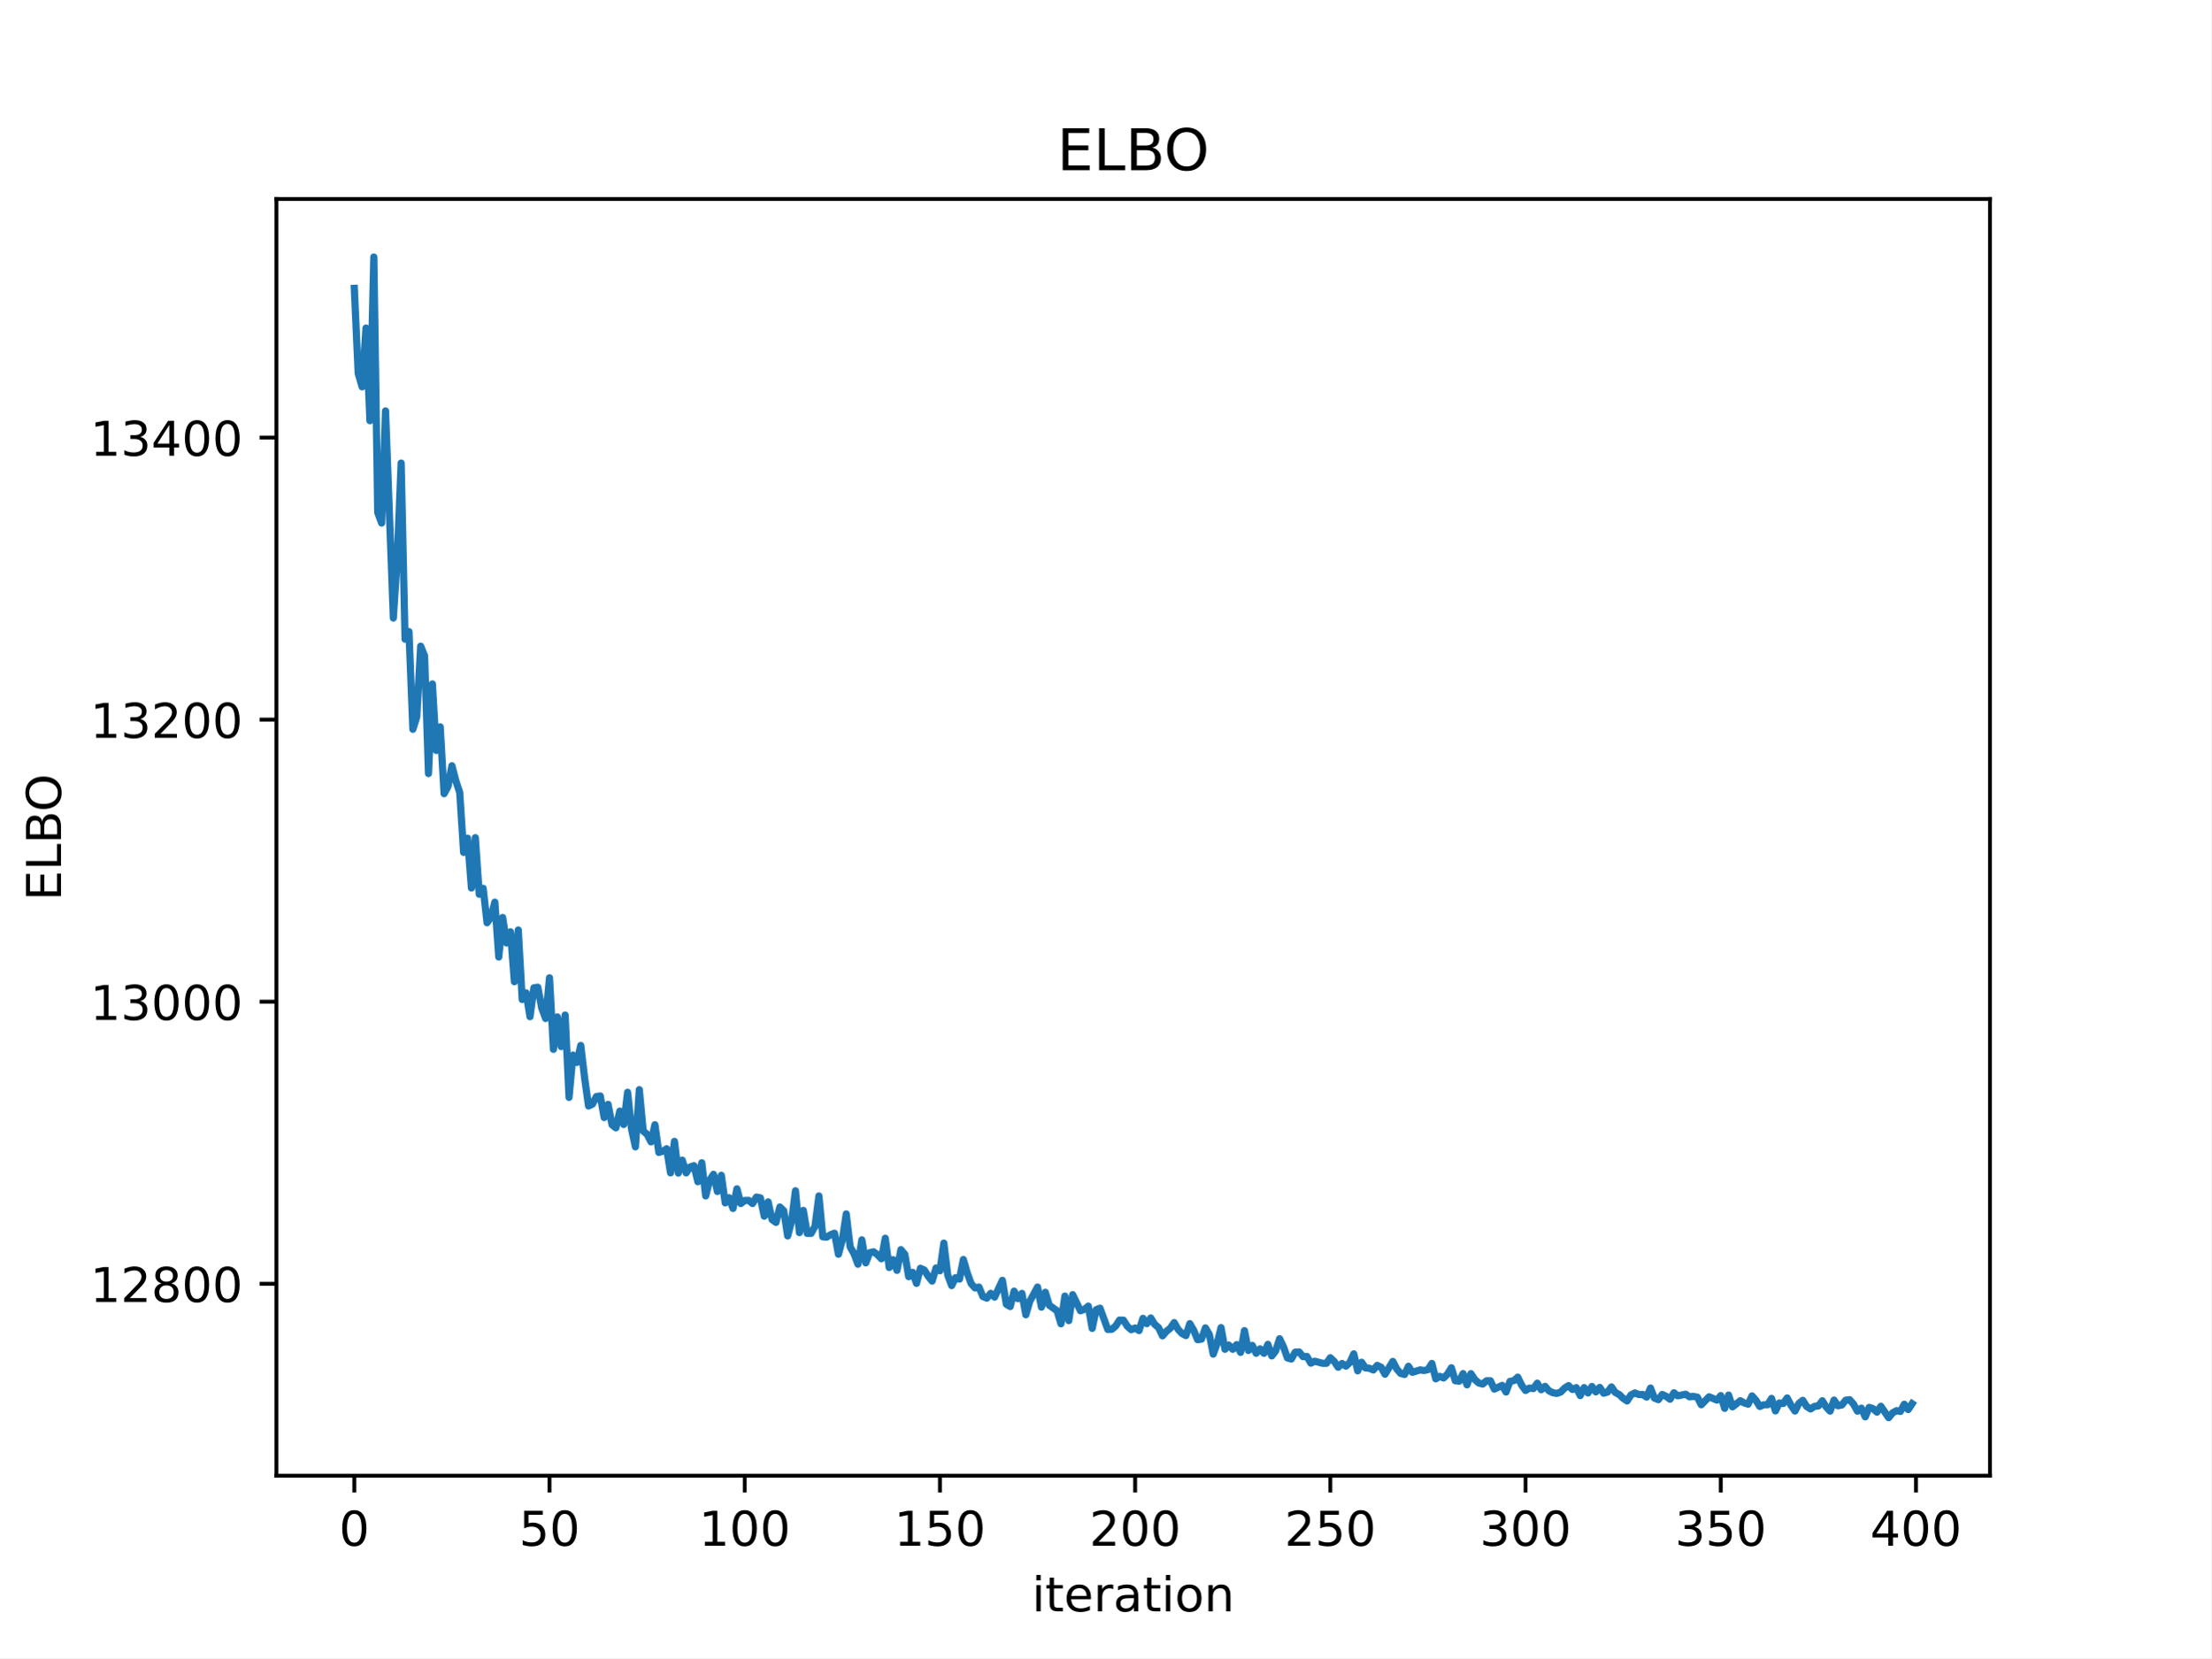
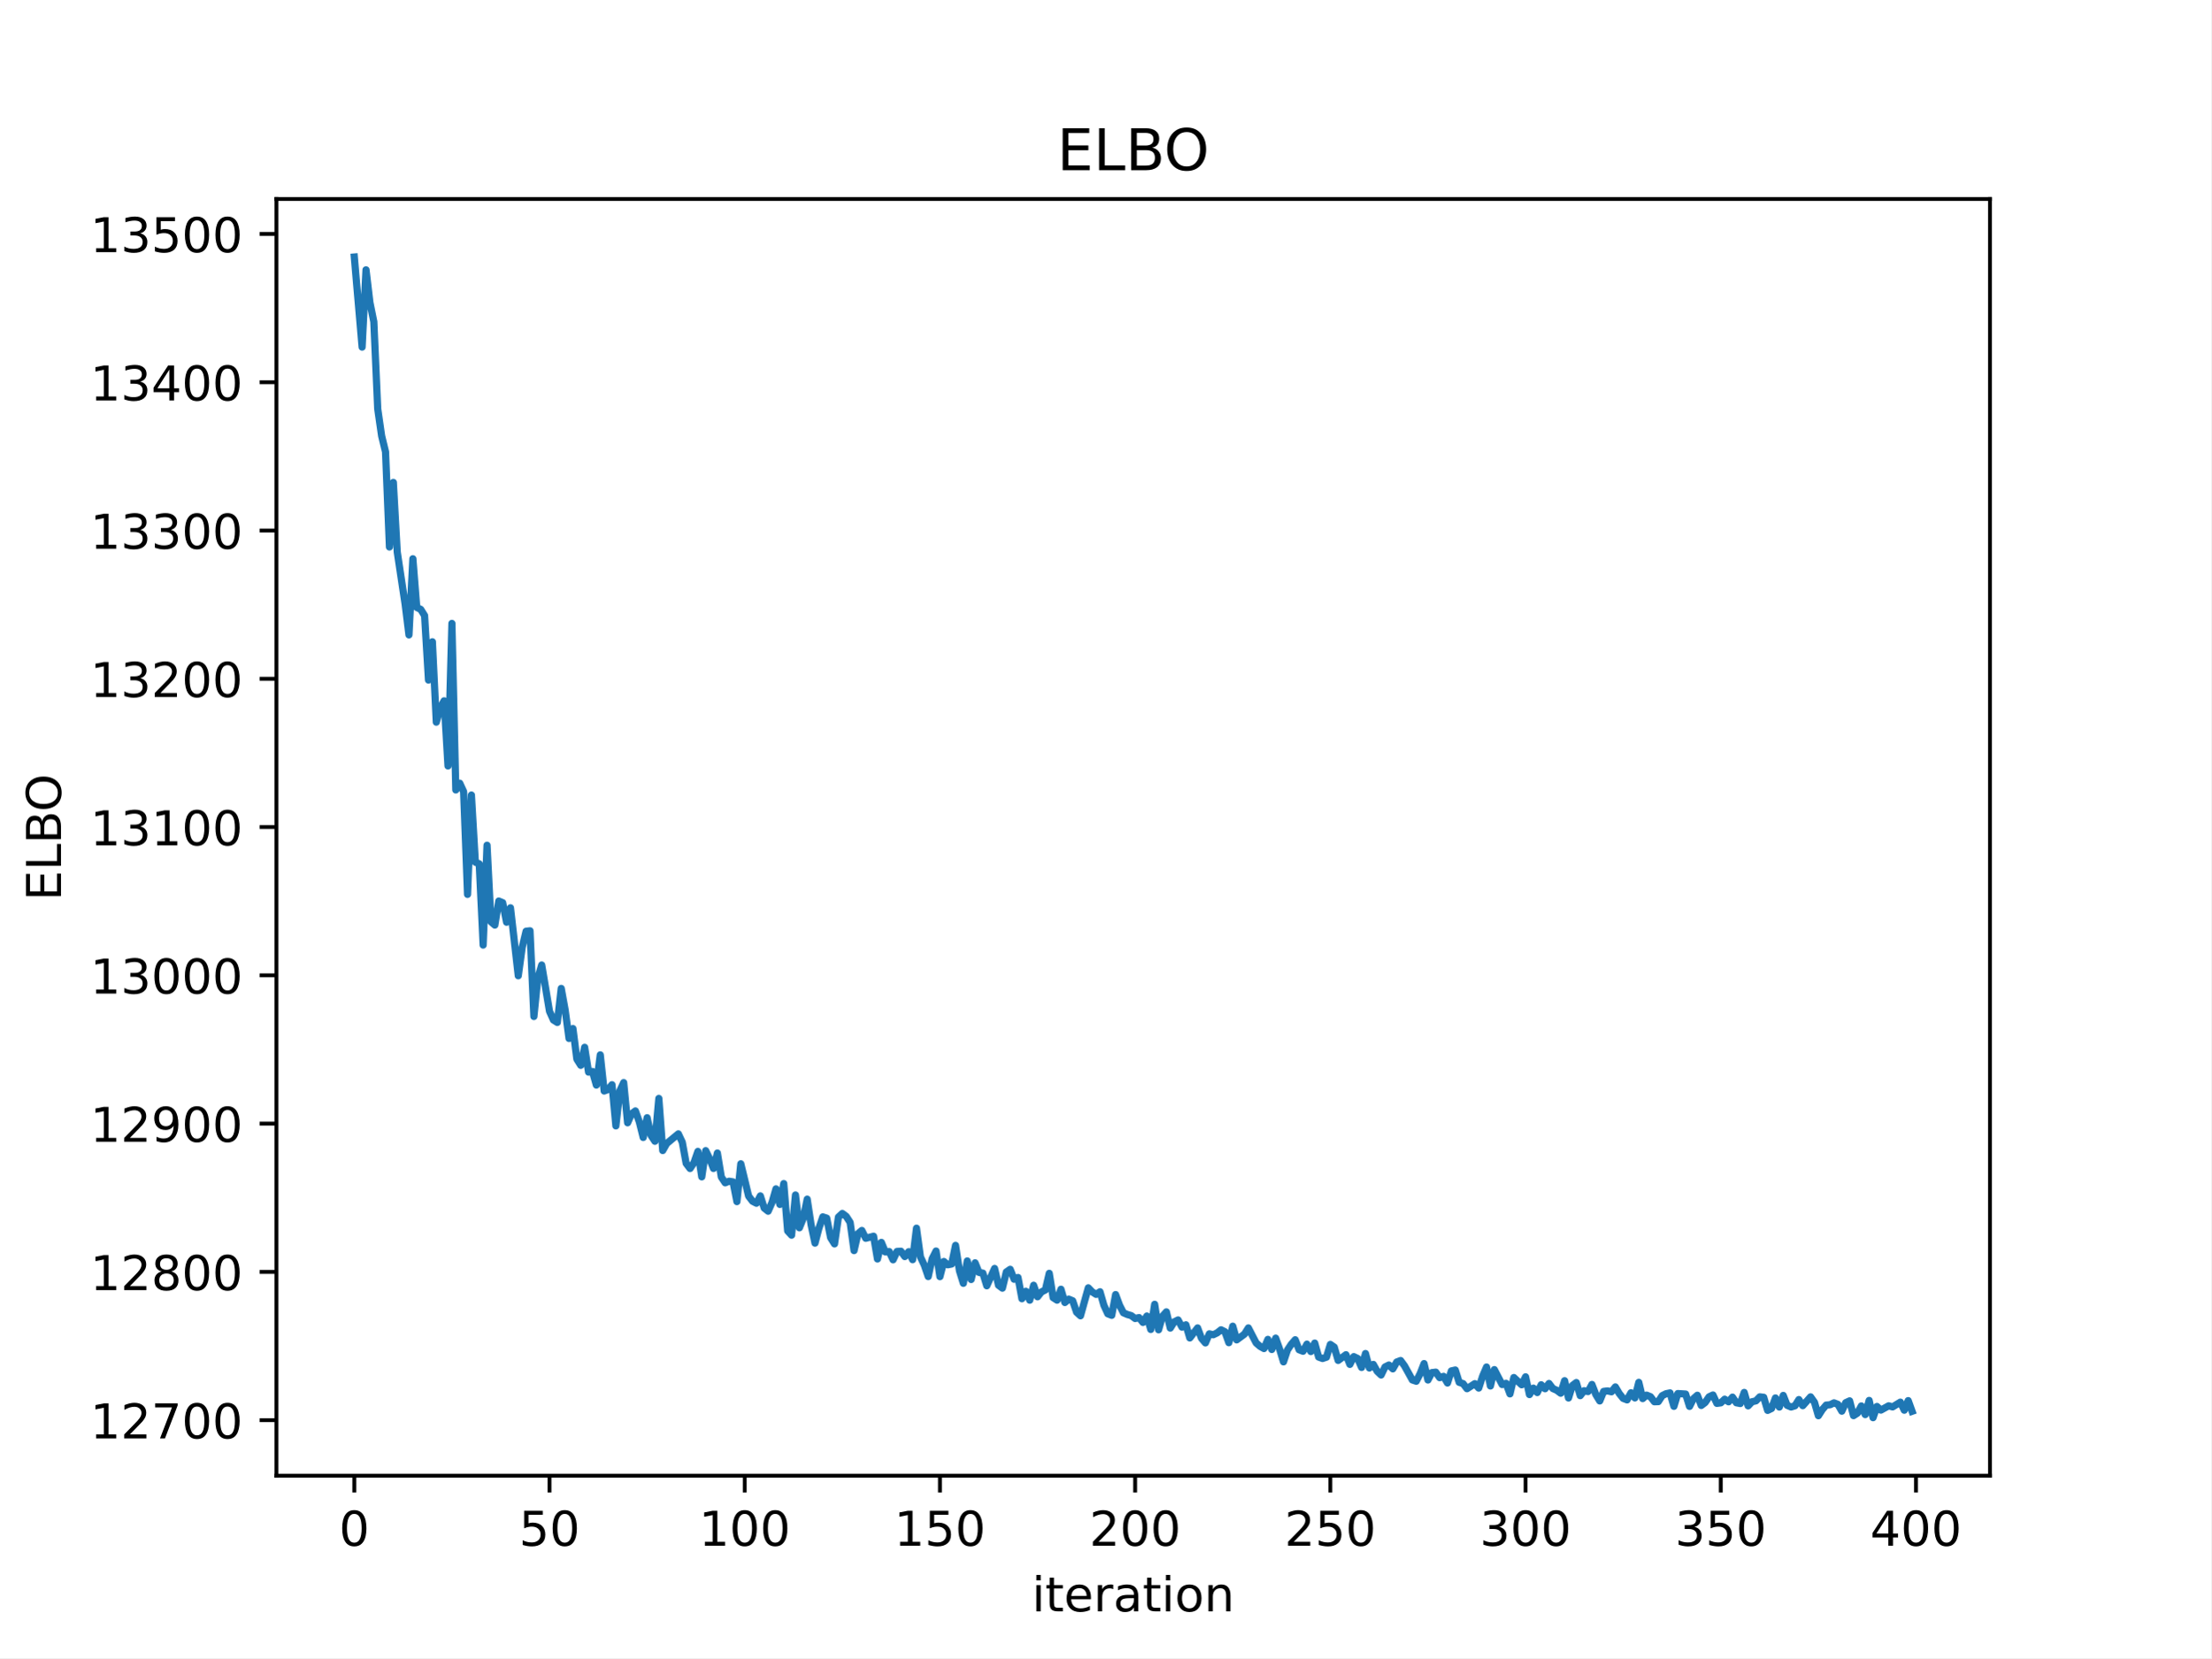
<svg xmlns="http://www.w3.org/2000/svg" xmlns:xlink="http://www.w3.org/1999/xlink" width="460.8pt" height="345.6pt" viewBox="0 0 460.8 345.6" version="1.1">
  <defs>
    <style type="text/css">*{stroke-linejoin: round; stroke-linecap: butt}</style>
  </defs>
  <g id="figure_1">
    <g id="patch_1">
      <path d="M 0 345.6  L 460.8 345.6  L 460.8 0  L 0 0  z " style="fill: #ffffff" />
    </g>
    <g id="axes_1">
      <g id="patch_2">
        <path d="M 57.6 307.584  L 414.72 307.584  L 414.72 41.472  L 57.6 41.472  z " style="fill: #ffffff" />
      </g>
      <g id="matplotlib.axis_1">
        <g id="xtick_1">
          <g id="line2d_1">
            <defs>
-               <path id="mba888d9c09" d="M 0 0  L 0 3.5  " style="stroke: #000000; stroke-width: 0.8" />
+               <path id="mbd589c215e" d="M 0 0  L 0 3.5  " style="stroke: #000000; stroke-width: 0.8" />
            </defs>
            <g>
-               <use xlink:href="#mba888d9c09" x="73.833" y="307.584" style="stroke: #000000; stroke-width: 0.8" />
+               <use xlink:href="#mbd589c215e" x="73.833" y="307.584" style="stroke: #000000; stroke-width: 0.8" />
            </g>
          </g>
          <g id="text_1">
            <g transform="translate(70.65148 322.1824) scale(0.1 -0.1)">
              <defs>
                <path id="DejaVuSans-30" d="M 2034 4250  Q 1547 4250 1301 3770  Q 1056 3291 1056 2328  Q 1056 1369 1301 889  Q 1547 409 2034 409  Q 2525 409 2770 889  Q 3016 1369 3016 2328  Q 3016 3291 2770 3770  Q 2525 4250 2034 4250  z M 2034 4750  Q 2819 4750 3233 4129  Q 3647 3509 3647 2328  Q 3647 1150 3233 529  Q 2819 -91 2034 -91  Q 1250 -91 836 529  Q 422 1150 422 2328  Q 422 3509 836 4129  Q 1250 4750 2034 4750  z " transform="scale(0.015625)" />
              </defs>
              <use xlink:href="#DejaVuSans-30" />
            </g>
          </g>
        </g>
        <g id="xtick_2">
          <g id="line2d_2">
            <g>
-               <use xlink:href="#mba888d9c09" x="114.516" y="307.584" style="stroke: #000000; stroke-width: 0.8" />
+               <use xlink:href="#mbd589c215e" x="114.516" y="307.584" style="stroke: #000000; stroke-width: 0.8" />
            </g>
          </g>
          <g id="text_2">
            <g transform="translate(108.1538 322.1824) scale(0.1 -0.1)">
              <defs>
                <path id="DejaVuSans-35" d="M 691 4666  L 3169 4666  L 3169 4134  L 1269 4134  L 1269 2991  Q 1406 3038 1543 3061  Q 1681 3084 1819 3084  Q 2600 3084 3056 2656  Q 3513 2228 3513 1497  Q 3513 744 3044 326  Q 2575 -91 1722 -91  Q 1428 -91 1123 -41  Q 819 9 494 109  L 494 744  Q 775 591 1075 516  Q 1375 441 1709 441  Q 2250 441 2565 725  Q 2881 1009 2881 1497  Q 2881 1984 2565 2268  Q 2250 2553 1709 2553  Q 1456 2553 1204 2497  Q 953 2441 691 2322  L 691 4666  z " transform="scale(0.015625)" />
              </defs>
              <use xlink:href="#DejaVuSans-35" />
              <use xlink:href="#DejaVuSans-30" x="63.623" />
            </g>
          </g>
        </g>
        <g id="xtick_3">
          <g id="line2d_3">
            <g>
-               <use xlink:href="#mba888d9c09" x="155.2" y="307.584" style="stroke: #000000; stroke-width: 0.8" />
+               <use xlink:href="#mbd589c215e" x="155.2" y="307.584" style="stroke: #000000; stroke-width: 0.8" />
            </g>
          </g>
          <g id="text_3">
            <g transform="translate(145.656 322.1824) scale(0.1 -0.1)">
              <defs>
                <path id="DejaVuSans-31" d="M 794 531  L 1825 531  L 1825 4091  L 703 3866  L 703 4441  L 1819 4666  L 2450 4666  L 2450 531  L 3481 531  L 3481 0  L 794 0  L 794 531  z " transform="scale(0.015625)" />
              </defs>
              <use xlink:href="#DejaVuSans-31" />
              <use xlink:href="#DejaVuSans-30" x="63.623" />
              <use xlink:href="#DejaVuSans-30" x="127.246" />
            </g>
          </g>
        </g>
        <g id="xtick_4">
          <g id="line2d_4">
            <g>
-               <use xlink:href="#mba888d9c09" x="195.883" y="307.584" style="stroke: #000000; stroke-width: 0.8" />
+               <use xlink:href="#mbd589c215e" x="195.883" y="307.584" style="stroke: #000000; stroke-width: 0.8" />
            </g>
          </g>
          <g id="text_4">
            <g transform="translate(186.3396 322.1824) scale(0.1 -0.1)">
              <use xlink:href="#DejaVuSans-31" />
              <use xlink:href="#DejaVuSans-35" x="63.623" />
              <use xlink:href="#DejaVuSans-30" x="127.246" />
            </g>
          </g>
        </g>
        <g id="xtick_5">
          <g id="line2d_5">
            <g>
-               <use xlink:href="#mba888d9c09" x="236.567" y="307.584" style="stroke: #000000; stroke-width: 0.8" />
+               <use xlink:href="#mbd589c215e" x="236.567" y="307.584" style="stroke: #000000; stroke-width: 0.8" />
            </g>
          </g>
          <g id="text_5">
            <g transform="translate(227.0231 322.1824) scale(0.1 -0.1)">
              <defs>
                <path id="DejaVuSans-32" d="M 1228 531  L 3431 531  L 3431 0  L 469 0  L 469 531  Q 828 903 1448 1529  Q 2069 2156 2228 2338  Q 2531 2678 2651 2914  Q 2772 3150 2772 3378  Q 2772 3750 2511 3984  Q 2250 4219 1831 4219  Q 1534 4219 1204 4116  Q 875 4013 500 3803  L 500 4441  Q 881 4594 1212 4672  Q 1544 4750 1819 4750  Q 2544 4750 2975 4387  Q 3406 4025 3406 3419  Q 3406 3131 3298 2873  Q 3191 2616 2906 2266  Q 2828 2175 2409 1742  Q 1991 1309 1228 531  z " transform="scale(0.015625)" />
              </defs>
              <use xlink:href="#DejaVuSans-32" />
              <use xlink:href="#DejaVuSans-30" x="63.623" />
              <use xlink:href="#DejaVuSans-30" x="127.246" />
            </g>
          </g>
        </g>
        <g id="xtick_6">
          <g id="line2d_6">
            <g>
-               <use xlink:href="#mba888d9c09" x="277.25" y="307.584" style="stroke: #000000; stroke-width: 0.8" />
+               <use xlink:href="#mbd589c215e" x="277.25" y="307.584" style="stroke: #000000; stroke-width: 0.8" />
            </g>
          </g>
          <g id="text_6">
            <g transform="translate(267.7066 322.1824) scale(0.1 -0.1)">
              <use xlink:href="#DejaVuSans-32" />
              <use xlink:href="#DejaVuSans-35" x="63.623" />
              <use xlink:href="#DejaVuSans-30" x="127.246" />
            </g>
          </g>
        </g>
        <g id="xtick_7">
          <g id="line2d_7">
            <g>
-               <use xlink:href="#mba888d9c09" x="317.934" y="307.584" style="stroke: #000000; stroke-width: 0.8" />
+               <use xlink:href="#mbd589c215e" x="317.934" y="307.584" style="stroke: #000000; stroke-width: 0.8" />
            </g>
          </g>
          <g id="text_7">
            <g transform="translate(308.3901 322.1824) scale(0.1 -0.1)">
              <defs>
                <path id="DejaVuSans-33" d="M 2597 2516  Q 3050 2419 3304 2112  Q 3559 1806 3559 1356  Q 3559 666 3084 287  Q 2609 -91 1734 -91  Q 1441 -91 1130 -33  Q 819 25 488 141  L 488 750  Q 750 597 1062 519  Q 1375 441 1716 441  Q 2309 441 2620 675  Q 2931 909 2931 1356  Q 2931 1769 2642 2001  Q 2353 2234 1838 2234  L 1294 2234  L 1294 2753  L 1863 2753  Q 2328 2753 2575 2939  Q 2822 3125 2822 3475  Q 2822 3834 2567 4026  Q 2313 4219 1838 4219  Q 1578 4219 1281 4162  Q 984 4106 628 3988  L 628 4550  Q 988 4650 1302 4700  Q 1616 4750 1894 4750  Q 2613 4750 3031 4423  Q 3450 4097 3450 3541  Q 3450 3153 3228 2886  Q 3006 2619 2597 2516  z " transform="scale(0.015625)" />
              </defs>
              <use xlink:href="#DejaVuSans-33" />
              <use xlink:href="#DejaVuSans-30" x="63.623" />
              <use xlink:href="#DejaVuSans-30" x="127.246" />
            </g>
          </g>
        </g>
        <g id="xtick_8">
          <g id="line2d_8">
            <g>
-               <use xlink:href="#mba888d9c09" x="358.617" y="307.584" style="stroke: #000000; stroke-width: 0.8" />
+               <use xlink:href="#mbd589c215e" x="358.617" y="307.584" style="stroke: #000000; stroke-width: 0.8" />
            </g>
          </g>
          <g id="text_8">
            <g transform="translate(349.0737 322.1824) scale(0.1 -0.1)">
              <use xlink:href="#DejaVuSans-33" />
              <use xlink:href="#DejaVuSans-35" x="63.623" />
              <use xlink:href="#DejaVuSans-30" x="127.246" />
            </g>
          </g>
        </g>
        <g id="xtick_9">
          <g id="line2d_9">
            <g>
-               <use xlink:href="#mba888d9c09" x="399.301" y="307.584" style="stroke: #000000; stroke-width: 0.8" />
+               <use xlink:href="#mbd589c215e" x="399.301" y="307.584" style="stroke: #000000; stroke-width: 0.8" />
            </g>
          </g>
          <g id="text_9">
            <g transform="translate(389.7572 322.1824) scale(0.1 -0.1)">
              <defs>
                <path id="DejaVuSans-34" d="M 2419 4116  L 825 1625  L 2419 1625  L 2419 4116  z M 2253 4666  L 3047 4666  L 3047 1625  L 3713 1625  L 3713 1100  L 3047 1100  L 3047 0  L 2419 0  L 2419 1100  L 313 1100  L 313 1709  L 2253 4666  z " transform="scale(0.015625)" />
              </defs>
              <use xlink:href="#DejaVuSans-34" />
              <use xlink:href="#DejaVuSans-30" x="63.623" />
              <use xlink:href="#DejaVuSans-30" x="127.246" />
            </g>
          </g>
        </g>
        <g id="text_10">
          <g transform="translate(215.0373 335.8606) scale(0.1 -0.1)">
            <defs>
              <path id="DejaVuSans-69" d="M 603 3500  L 1178 3500  L 1178 0  L 603 0  L 603 3500  z M 603 4863  L 1178 4863  L 1178 4134  L 603 4134  L 603 4863  z " transform="scale(0.015625)" />
              <path id="DejaVuSans-74" d="M 1172 4494  L 1172 3500  L 2356 3500  L 2356 3053  L 1172 3053  L 1172 1153  Q 1172 725 1289 603  Q 1406 481 1766 481  L 2356 481  L 2356 0  L 1766 0  Q 1100 0 847 248  Q 594 497 594 1153  L 594 3053  L 172 3053  L 172 3500  L 594 3500  L 594 4494  L 1172 4494  z " transform="scale(0.015625)" />
              <path id="DejaVuSans-65" d="M 3597 1894  L 3597 1613  L 953 1613  Q 991 1019 1311 708  Q 1631 397 2203 397  Q 2534 397 2845 478  Q 3156 559 3463 722  L 3463 178  Q 3153 47 2828 -22  Q 2503 -91 2169 -91  Q 1331 -91 842 396  Q 353 884 353 1716  Q 353 2575 817 3079  Q 1281 3584 2069 3584  Q 2775 3584 3186 3129  Q 3597 2675 3597 1894  z M 3022 2063  Q 3016 2534 2758 2815  Q 2500 3097 2075 3097  Q 1594 3097 1305 2825  Q 1016 2553 972 2059  L 3022 2063  z " transform="scale(0.015625)" />
              <path id="DejaVuSans-72" d="M 2631 2963  Q 2534 3019 2420 3045  Q 2306 3072 2169 3072  Q 1681 3072 1420 2755  Q 1159 2438 1159 1844  L 1159 0  L 581 0  L 581 3500  L 1159 3500  L 1159 2956  Q 1341 3275 1631 3429  Q 1922 3584 2338 3584  Q 2397 3584 2469 3576  Q 2541 3569 2628 3553  L 2631 2963  z " transform="scale(0.015625)" />
              <path id="DejaVuSans-61" d="M 2194 1759  Q 1497 1759 1228 1600  Q 959 1441 959 1056  Q 959 750 1161 570  Q 1363 391 1709 391  Q 2188 391 2477 730  Q 2766 1069 2766 1631  L 2766 1759  L 2194 1759  z M 3341 1997  L 3341 0  L 2766 0  L 2766 531  Q 2569 213 2275 61  Q 1981 -91 1556 -91  Q 1019 -91 701 211  Q 384 513 384 1019  Q 384 1609 779 1909  Q 1175 2209 1959 2209  L 2766 2209  L 2766 2266  Q 2766 2663 2505 2880  Q 2244 3097 1772 3097  Q 1472 3097 1187 3025  Q 903 2953 641 2809  L 641 3341  Q 956 3463 1253 3523  Q 1550 3584 1831 3584  Q 2591 3584 2966 3190  Q 3341 2797 3341 1997  z " transform="scale(0.015625)" />
              <path id="DejaVuSans-6f" d="M 1959 3097  Q 1497 3097 1228 2736  Q 959 2375 959 1747  Q 959 1119 1226 758  Q 1494 397 1959 397  Q 2419 397 2687 759  Q 2956 1122 2956 1747  Q 2956 2369 2687 2733  Q 2419 3097 1959 3097  z M 1959 3584  Q 2709 3584 3137 3096  Q 3566 2609 3566 1747  Q 3566 888 3137 398  Q 2709 -91 1959 -91  Q 1206 -91 779 398  Q 353 888 353 1747  Q 353 2609 779 3096  Q 1206 3584 1959 3584  z " transform="scale(0.015625)" />
              <path id="DejaVuSans-6e" d="M 3513 2113  L 3513 0  L 2938 0  L 2938 2094  Q 2938 2591 2744 2837  Q 2550 3084 2163 3084  Q 1697 3084 1428 2787  Q 1159 2491 1159 1978  L 1159 0  L 581 0  L 581 3500  L 1159 3500  L 1159 2956  Q 1366 3272 1645 3428  Q 1925 3584 2291 3584  Q 2894 3584 3203 3211  Q 3513 2838 3513 2113  z " transform="scale(0.015625)" />
            </defs>
            <use xlink:href="#DejaVuSans-69" />
            <use xlink:href="#DejaVuSans-74" x="27.783" />
            <use xlink:href="#DejaVuSans-65" x="66.992" />
            <use xlink:href="#DejaVuSans-72" x="128.516" />
            <use xlink:href="#DejaVuSans-61" x="169.629" />
            <use xlink:href="#DejaVuSans-74" x="230.908" />
            <use xlink:href="#DejaVuSans-69" x="270.117" />
            <use xlink:href="#DejaVuSans-6f" x="297.9" />
            <use xlink:href="#DejaVuSans-6e" x="359.082" />
          </g>
        </g>
      </g>
      <g id="matplotlib.axis_2">
        <g id="ytick_1">
          <g id="line2d_10">
            <defs>
-               <path id="mf0947e41fb" d="M 0 0  L -3.5 0  " style="stroke: #000000; stroke-width: 0.8" />
+               <path id="mc61a6bd12e" d="M 0 0  L -3.5 0  " style="stroke: #000000; stroke-width: 0.8" />
            </defs>
            <g>
-               <use xlink:href="#mf0947e41fb" x="57.6" y="267.583" style="stroke: #000000; stroke-width: 0.8" />
+               <use xlink:href="#mc61a6bd12e" x="57.6" y="296.01" style="stroke: #000000; stroke-width: 0.8" />
            </g>
          </g>
          <g id="text_11">
-             <g transform="translate(18.7875 271.382) scale(0.1 -0.1)">
+             <g transform="translate(18.7875 299.8091) scale(0.1 -0.1)">
+               <defs>
+                 <path id="DejaVuSans-37" d="M 525 4666  L 3525 4666  L 3525 4397  L 1831 0  L 1172 0  L 2766 4134  L 525 4134  L 525 4666  z " transform="scale(0.015625)" />
+               </defs>
+               <use xlink:href="#DejaVuSans-31" />
+               <use xlink:href="#DejaVuSans-32" x="63.623" />
+               <use xlink:href="#DejaVuSans-37" x="127.246" />
+               <use xlink:href="#DejaVuSans-30" x="190.869" />
+               <use xlink:href="#DejaVuSans-30" x="254.492" />
+             </g>
+           </g>
+         </g>
+         <g id="ytick_2">
+           <g id="line2d_11">
+             <g>
+               <use xlink:href="#mc61a6bd12e" x="57.6" y="265.103" style="stroke: #000000; stroke-width: 0.8" />
+             </g>
+           </g>
+           <g id="text_12">
+             <g transform="translate(18.7875 268.9026) scale(0.1 -0.1)">
              <defs>
                <path id="DejaVuSans-38" d="M 2034 2216  Q 1584 2216 1326 1975  Q 1069 1734 1069 1313  Q 1069 891 1326 650  Q 1584 409 2034 409  Q 2484 409 2743 651  Q 3003 894 3003 1313  Q 3003 1734 2745 1975  Q 2488 2216 2034 2216  z M 1403 2484  Q 997 2584 770 2862  Q 544 3141 544 3541  Q 544 4100 942 4425  Q 1341 4750 2034 4750  Q 2731 4750 3128 4425  Q 3525 4100 3525 3541  Q 3525 3141 3298 2862  Q 3072 2584 2669 2484  Q 3125 2378 3379 2068  Q 3634 1759 3634 1313  Q 3634 634 3220 271  Q 2806 -91 2034 -91  Q 1263 -91 848 271  Q 434 634 434 1313  Q 434 1759 690 2068  Q 947 2378 1403 2484  z M 1172 3481  Q 1172 3119 1398 2916  Q 1625 2713 2034 2713  Q 2441 2713 2670 2916  Q 2900 3119 2900 3481  Q 2900 3844 2670 4047  Q 2441 4250 2034 4250  Q 1625 4250 1398 4047  Q 1172 3844 1172 3481  z " transform="scale(0.015625)" />
              </defs>
              <use xlink:href="#DejaVuSans-31" />
              <use xlink:href="#DejaVuSans-32" x="63.623" />
              <use xlink:href="#DejaVuSans-38" x="127.246" />
              <use xlink:href="#DejaVuSans-30" x="190.869" />
              <use xlink:href="#DejaVuSans-30" x="254.492" />
            </g>
          </g>
        </g>
-         <g id="ytick_2">
-           <g id="line2d_11">
-             <g>
-               <use xlink:href="#mf0947e41fb" x="57.6" y="208.785" style="stroke: #000000; stroke-width: 0.8" />
-             </g>
-           </g>
-           <g id="text_12">
-             <g transform="translate(18.7875 212.5846) scale(0.1 -0.1)">
-               <use xlink:href="#DejaVuSans-31" />
-               <use xlink:href="#DejaVuSans-33" x="63.623" />
-               <use xlink:href="#DejaVuSans-30" x="127.246" />
-               <use xlink:href="#DejaVuSans-30" x="190.869" />
-               <use xlink:href="#DejaVuSans-30" x="254.492" />
-             </g>
-           </g>
-         </g>
        <g id="ytick_3">
          <g id="line2d_12">
            <g>
-               <use xlink:href="#mf0947e41fb" x="57.6" y="149.988" style="stroke: #000000; stroke-width: 0.8" />
+               <use xlink:href="#mc61a6bd12e" x="57.6" y="234.197" style="stroke: #000000; stroke-width: 0.8" />
            </g>
          </g>
          <g id="text_13">
-             <g transform="translate(18.7875 153.7872) scale(0.1 -0.1)">
-               <use xlink:href="#DejaVuSans-31" />
-               <use xlink:href="#DejaVuSans-33" x="63.623" />
-               <use xlink:href="#DejaVuSans-32" x="127.246" />
+             <g transform="translate(18.7875 237.9961) scale(0.1 -0.1)">
+               <defs>
+                 <path id="DejaVuSans-39" d="M 703 97  L 703 672  Q 941 559 1184 500  Q 1428 441 1663 441  Q 2288 441 2617 861  Q 2947 1281 2994 2138  Q 2813 1869 2534 1725  Q 2256 1581 1919 1581  Q 1219 1581 811 2004  Q 403 2428 403 3163  Q 403 3881 828 4315  Q 1253 4750 1959 4750  Q 2769 4750 3195 4129  Q 3622 3509 3622 2328  Q 3622 1225 3098 567  Q 2575 -91 1691 -91  Q 1453 -91 1209 -44  Q 966 3 703 97  z M 1959 2075  Q 2384 2075 2632 2365  Q 2881 2656 2881 3163  Q 2881 3666 2632 3958  Q 2384 4250 1959 4250  Q 1534 4250 1286 3958  Q 1038 3666 1038 3163  Q 1038 2656 1286 2365  Q 1534 2075 1959 2075  z " transform="scale(0.015625)" />
+               </defs>
+               <use xlink:href="#DejaVuSans-31" />
+               <use xlink:href="#DejaVuSans-32" x="63.623" />
+               <use xlink:href="#DejaVuSans-39" x="127.246" />
              <use xlink:href="#DejaVuSans-30" x="190.869" />
              <use xlink:href="#DejaVuSans-30" x="254.492" />
            </g>
          </g>
        </g>
        <g id="ytick_4">
          <g id="line2d_13">
            <g>
-               <use xlink:href="#mf0947e41fb" x="57.6" y="91.191" style="stroke: #000000; stroke-width: 0.8" />
+               <use xlink:href="#mc61a6bd12e" x="57.6" y="203.29" style="stroke: #000000; stroke-width: 0.8" />
            </g>
          </g>
          <g id="text_14">
-             <g transform="translate(18.7875 94.9898) scale(0.1 -0.1)">
+             <g transform="translate(18.7875 207.0896) scale(0.1 -0.1)">
+               <use xlink:href="#DejaVuSans-31" />
+               <use xlink:href="#DejaVuSans-33" x="63.623" />
+               <use xlink:href="#DejaVuSans-30" x="127.246" />
+               <use xlink:href="#DejaVuSans-30" x="190.869" />
+               <use xlink:href="#DejaVuSans-30" x="254.492" />
+             </g>
+           </g>
+         </g>
+         <g id="ytick_5">
+           <g id="line2d_14">
+             <g>
+               <use xlink:href="#mc61a6bd12e" x="57.6" y="172.384" style="stroke: #000000; stroke-width: 0.8" />
+             </g>
+           </g>
+           <g id="text_15">
+             <g transform="translate(18.7875 176.1831) scale(0.1 -0.1)">
+               <use xlink:href="#DejaVuSans-31" />
+               <use xlink:href="#DejaVuSans-33" x="63.623" />
+               <use xlink:href="#DejaVuSans-31" x="127.246" />
+               <use xlink:href="#DejaVuSans-30" x="190.869" />
+               <use xlink:href="#DejaVuSans-30" x="254.492" />
+             </g>
+           </g>
+         </g>
+         <g id="ytick_6">
+           <g id="line2d_15">
+             <g>
+               <use xlink:href="#mc61a6bd12e" x="57.6" y="141.477" style="stroke: #000000; stroke-width: 0.8" />
+             </g>
+           </g>
+           <g id="text_16">
+             <g transform="translate(18.7875 145.2766) scale(0.1 -0.1)">
+               <use xlink:href="#DejaVuSans-31" />
+               <use xlink:href="#DejaVuSans-33" x="63.623" />
+               <use xlink:href="#DejaVuSans-32" x="127.246" />
+               <use xlink:href="#DejaVuSans-30" x="190.869" />
+               <use xlink:href="#DejaVuSans-30" x="254.492" />
+             </g>
+           </g>
+         </g>
+         <g id="ytick_7">
+           <g id="line2d_16">
+             <g>
+               <use xlink:href="#mc61a6bd12e" x="57.6" y="110.571" style="stroke: #000000; stroke-width: 0.8" />
+             </g>
+           </g>
+           <g id="text_17">
+             <g transform="translate(18.7875 114.3701) scale(0.1 -0.1)">
+               <use xlink:href="#DejaVuSans-31" />
+               <use xlink:href="#DejaVuSans-33" x="63.623" />
+               <use xlink:href="#DejaVuSans-33" x="127.246" />
+               <use xlink:href="#DejaVuSans-30" x="190.869" />
+               <use xlink:href="#DejaVuSans-30" x="254.492" />
+             </g>
+           </g>
+         </g>
+         <g id="ytick_8">
+           <g id="line2d_17">
+             <g>
+               <use xlink:href="#mc61a6bd12e" x="57.6" y="79.664" style="stroke: #000000; stroke-width: 0.8" />
+             </g>
+           </g>
+           <g id="text_18">
+             <g transform="translate(18.7875 83.46359) scale(0.1 -0.1)">
              <use xlink:href="#DejaVuSans-31" />
              <use xlink:href="#DejaVuSans-33" x="63.623" />
              <use xlink:href="#DejaVuSans-34" x="127.246" />
              <use xlink:href="#DejaVuSans-30" x="190.869" />
              <use xlink:href="#DejaVuSans-30" x="254.492" />
            </g>
          </g>
        </g>
-         <g id="text_15">
+         <g id="ytick_9">
+           <g id="line2d_18">
+             <g>
+               <use xlink:href="#mc61a6bd12e" x="57.6" y="48.758" style="stroke: #000000; stroke-width: 0.8" />
+             </g>
+           </g>
+           <g id="text_19">
+             <g transform="translate(18.7875 52.55709) scale(0.1 -0.1)">
+               <use xlink:href="#DejaVuSans-31" />
+               <use xlink:href="#DejaVuSans-33" x="63.623" />
+               <use xlink:href="#DejaVuSans-35" x="127.246" />
+               <use xlink:href="#DejaVuSans-30" x="190.869" />
+               <use xlink:href="#DejaVuSans-30" x="254.492" />
+             </g>
+           </g>
+         </g>
+         <g id="text_20">
          <g transform="translate(12.70781 187.7522) rotate(-90) scale(0.1 -0.1)">
            <defs>
              <path id="DejaVuSans-45" d="M 628 4666  L 3578 4666  L 3578 4134  L 1259 4134  L 1259 2753  L 3481 2753  L 3481 2222  L 1259 2222  L 1259 531  L 3634 531  L 3634 0  L 628 0  L 628 4666  z " transform="scale(0.015625)" />
              <path id="DejaVuSans-4c" d="M 628 4666  L 1259 4666  L 1259 531  L 3531 531  L 3531 0  L 628 0  L 628 4666  z " transform="scale(0.015625)" />
              <path id="DejaVuSans-42" d="M 1259 2228  L 1259 519  L 2272 519  Q 2781 519 3026 730  Q 3272 941 3272 1375  Q 3272 1813 3026 2020  Q 2781 2228 2272 2228  L 1259 2228  z M 1259 4147  L 1259 2741  L 2194 2741  Q 2656 2741 2882 2914  Q 3109 3088 3109 3444  Q 3109 3797 2882 3972  Q 2656 4147 2194 4147  L 1259 4147  z M 628 4666  L 2241 4666  Q 2963 4666 3353 4366  Q 3744 4066 3744 3513  Q 3744 3084 3544 2831  Q 3344 2578 2956 2516  Q 3422 2416 3680 2098  Q 3938 1781 3938 1306  Q 3938 681 3513 340  Q 3088 0 2303 0  L 628 0  L 628 4666  z " transform="scale(0.015625)" />
              <path id="DejaVuSans-4f" d="M 2522 4238  Q 1834 4238 1429 3725  Q 1025 3213 1025 2328  Q 1025 1447 1429 934  Q 1834 422 2522 422  Q 3209 422 3611 934  Q 4013 1447 4013 2328  Q 4013 3213 3611 3725  Q 3209 4238 2522 4238  z M 2522 4750  Q 3503 4750 4090 4092  Q 4678 3434 4678 2328  Q 4678 1225 4090 567  Q 3503 -91 2522 -91  Q 1538 -91 948 565  Q 359 1222 359 2328  Q 359 3434 948 4092  Q 1538 4750 2522 4750  z " transform="scale(0.015625)" />
            </defs>
            <use xlink:href="#DejaVuSans-45" />
            <use xlink:href="#DejaVuSans-4c" x="63.184" />
            <use xlink:href="#DejaVuSans-42" x="118.896" />
            <use xlink:href="#DejaVuSans-4f" x="185.75" />
          </g>
        </g>
      </g>
-       <g id="line2d_14">
-         <path d="M 73.833 60.099  L 74.646 77.845  L 75.46 80.627  L 76.274 68.37  L 77.087 87.683  L 77.901 53.568  L 78.715 106.827  L 79.528 109.02  L 80.342 85.649  L 81.969 128.814  L 82.783 116.26  L 83.597 96.52  L 84.41 133.222  L 85.224 131.643  L 86.038 152.006  L 86.851 149.413  L 87.665 134.682  L 88.479 136.709  L 89.292 161.235  L 90.106 142.551  L 90.92 156.416  L 91.733 151.496  L 92.547 165.432  L 93.361 163.928  L 94.174 159.604  L 94.988 162.728  L 95.802 165.177  L 96.616 177.665  L 97.429 174.705  L 98.243 185.091  L 99.057 174.594  L 99.87 186.392  L 100.684 185.146  L 101.498 192.329  L 102.311 191.183  L 103.125 188.04  L 103.939 199.473  L 104.752 191.229  L 105.566 196.547  L 106.38 194.223  L 107.193 204.616  L 108.007 193.837  L 108.821 208.326  L 109.634 206.944  L 110.448 211.912  L 111.262 205.889  L 112.075 205.769  L 112.889 210.086  L 113.703 212.288  L 114.516 203.8  L 115.33 218.719  L 116.144 211.963  L 116.957 218.141  L 117.771 211.568  L 118.585 228.732  L 119.398 219.92  L 120.212 221.452  L 121.026 217.906  L 121.839 224.743  L 122.653 230.531  L 123.467 230.134  L 124.28 228.564  L 125.094 228.436  L 125.908 232.93  L 126.721 230.187  L 127.535 234.429  L 128.349 235.081  L 129.162 231.595  L 129.976 234.384  L 130.79 227.665  L 131.603 235.291  L 132.417 239.043  L 133.231 227.124  L 134.044 235.737  L 134.858 236.427  L 135.672 238.01  L 136.485 234.425  L 137.299 240.204  L 138.113 239.951  L 138.926 239.442  L 139.74 244.465  L 140.554 237.898  L 141.367 244.506  L 142.181 241.813  L 142.995 244.473  L 143.808 243.238  L 144.622 242.971  L 145.436 246.317  L 146.249 242.363  L 147.063 249.271  L 147.877 246.034  L 148.69 244.767  L 149.504 248.349  L 150.318 244.971  L 151.131 250.72  L 151.945 249.643  L 152.759 251.885  L 153.572 247.791  L 154.386 250.857  L 155.2 250.213  L 156.013 250.196  L 156.827 250.855  L 157.641 249.505  L 158.454 249.668  L 159.268 253.497  L 160.082 250.514  L 160.895 254.198  L 161.709 254.791  L 162.523 251.579  L 163.336 252.353  L 164.15 257.612  L 164.964 254.538  L 165.777 248.191  L 166.591 256.919  L 167.405 252.278  L 168.219 257.078  L 169.032 257.08  L 169.846 255.592  L 170.66 249.271  L 171.473 257.8  L 172.287 257.855  L 173.101 257.352  L 173.914 257.041  L 174.728 261.431  L 175.542 258.442  L 176.355 253.018  L 177.169 259.889  L 177.983 261.324  L 178.796 263.506  L 179.61 258.43  L 180.424 263.228  L 181.237 261.107  L 182.051 260.912  L 182.865 261.523  L 183.678 262.376  L 184.492 258.09  L 185.306 264.196  L 186.119 262.555  L 186.933 264.785  L 187.747 260.474  L 188.56 261.437  L 189.374 266.104  L 190.188 265.194  L 191.001 267.5  L 191.815 264.352  L 192.629 264.715  L 193.442 266.016  L 194.256 267.023  L 195.07 264.281  L 195.883 264.868  L 196.697 259.098  L 197.511 265.768  L 198.324 267.959  L 199.138 266.308  L 199.952 266.619  L 200.765 262.522  L 201.579 265.346  L 202.393 267.558  L 203.206 268.45  L 204.02 268.266  L 204.834 270.24  L 205.647 270.577  L 206.461 269.57  L 207.275 270.362  L 208.902 266.863  L 209.716 271.845  L 210.529 272.336  L 211.343 269.122  L 212.157 270.691  L 212.97 269.584  L 213.784 274.048  L 214.598 271.256  L 216.225 268.262  L 217.039 272.453  L 217.852 269.354  L 218.666 272.054  L 220.293 273.209  L 221.107 275.922  L 221.921 270.143  L 222.734 275.267  L 223.548 269.851  L 225.175 273.209  L 225.989 272.911  L 226.803 272.246  L 227.616 276.886  L 228.43 272.996  L 229.244 272.665  L 230.871 277.106  L 231.685 277.082  L 232.498 276.404  L 233.312 275.145  L 234.126 275.167  L 234.939 276.441  L 235.753 277.159  L 236.567 276.797  L 237.381 277.338  L 238.194 274.78  L 239.008 275.893  L 239.822 274.709  L 240.635 276.032  L 241.449 276.727  L 242.263 278.439  L 243.076 277.493  L 243.89 276.85  L 244.704 275.669  L 245.517 277.085  L 246.331 277.945  L 247.145 278.382  L 247.958 275.889  L 248.772 277.28  L 249.586 279.24  L 250.399 279.115  L 251.213 276.771  L 252.027 278.142  L 252.84 282.244  L 253.654 280.017  L 254.468 276.716  L 255.281 281.233  L 256.095 280.365  L 256.909 281.235  L 257.722 280.265  L 258.536 281.885  L 259.35 277.346  L 260.163 281.49  L 260.977 280.421  L 261.791 282.072  L 262.604 281.142  L 263.418 282.071  L 264.232 280.206  L 265.045 282.616  L 265.859 281.559  L 266.673 279.032  L 267.486 280.725  L 268.3 283.037  L 269.114 283.268  L 269.927 281.839  L 270.741 281.786  L 271.555 282.769  L 272.368 282.727  L 273.182 284.129  L 273.996 283.722  L 275.623 284.155  L 276.437 284.16  L 277.25 282.995  L 278.064 283.777  L 278.878 284.979  L 279.691 284.191  L 280.505 284.749  L 281.319 283.976  L 282.132 282.193  L 282.946 285.733  L 283.76 283.933  L 284.573 285.122  L 285.387 285.186  L 286.201 285.548  L 287.014 284.593  L 287.828 284.977  L 288.642 286.432  L 290.269 283.762  L 291.083 285.322  L 291.896 286.263  L 292.71 286.491  L 293.524 284.776  L 294.337 286.037  L 295.965 285.53  L 296.778 285.664  L 297.592 285.474  L 298.406 284.184  L 299.219 287.393  L 300.033 286.875  L 300.847 287.214  L 301.66 286.413  L 302.474 285.09  L 303.288 287.797  L 304.101 287.883  L 304.915 286.303  L 305.729 288.646  L 306.543 286.315  L 307.356 287.534  L 308.17 288.255  L 308.984 288.485  L 309.797 287.8  L 310.611 287.804  L 311.425 289.537  L 313.052 288.757  L 313.866 290.144  L 314.679 287.928  L 315.493 287.773  L 316.307 287.04  L 317.12 288.71  L 317.934 289.827  L 318.748 289.317  L 319.561 289.425  L 320.375 288.301  L 321.189 289.667  L 322.002 288.962  L 322.816 289.897  L 323.63 290.292  L 324.443 290.437  L 325.257 290.145  L 326.071 289.325  L 326.884 288.806  L 327.698 289.615  L 328.512 289.234  L 329.325 290.888  L 330.139 289.225  L 330.953 290.339  L 331.766 288.985  L 332.58 290.115  L 333.394 289.178  L 334.207 290.393  L 335.021 290.149  L 335.835 289.077  L 336.648 290.249  L 337.462 290.672  L 338.276 291.46  L 339.089 292.008  L 339.903 290.745  L 340.717 290.327  L 341.53 290.674  L 342.344 290.653  L 343.158 291.202  L 343.971 289.312  L 344.785 291.401  L 345.599 291.739  L 346.412 290.651  L 347.226 291.042  L 348.04 291.646  L 348.853 290.298  L 349.667 290.936  L 351.294 290.598  L 352.108 291.145  L 352.922 291.059  L 353.735 291.218  L 354.549 292.803  L 356.176 291.136  L 357.804 291.827  L 358.617 290.888  L 359.431 293.546  L 360.245 290.776  L 361.058 293.233  L 362.686 291.955  L 363.499 292.415  L 364.313 292.676  L 365.127 290.951  L 365.94 291.865  L 366.754 293.155  L 367.568 292.796  L 368.381 292.804  L 369.195 291.473  L 370.009 294.081  L 370.822 292.428  L 371.636 292.536  L 372.45 291.38  L 373.263 292.912  L 374.077 294.109  L 374.891 292.524  L 375.704 291.871  L 376.518 293.163  L 377.332 293.674  L 378.146 293.127  L 378.959 293.044  L 379.773 291.963  L 380.587 293.268  L 381.4 294.124  L 382.214 291.825  L 383.028 293.012  L 383.841 292.844  L 384.655 291.846  L 385.469 291.739  L 386.282 292.67  L 387.096 294.137  L 387.91 293.505  L 388.723 295.317  L 389.537 293.343  L 390.351 293.603  L 391.164 294.338  L 391.978 293.116  L 393.605 295.488  L 394.419 294.484  L 395.233 294.032  L 396.046 294.185  L 396.86 292.694  L 397.674 293.803  L 398.487 292.58  L 398.487 292.58  " clip-path="url(#pf6497ae924)" style="fill: none; stroke: #1f77b4; stroke-width: 1.5; stroke-linecap: square" />
+       <g id="line2d_19">
+         <path d="M 73.833 53.568  L 75.46 72.343  L 76.274 56.236  L 77.087 63.058  L 77.901 67.06  L 78.715 85.242  L 79.528 90.855  L 80.342 94.186  L 81.156 114.007  L 81.969 100.544  L 82.783 115.07  L 84.41 125.837  L 85.224 132.331  L 86.038 116.455  L 86.851 126.606  L 87.665 127.003  L 88.479 128.305  L 89.292 141.746  L 90.106 133.763  L 90.92 150.521  L 91.733 147.566  L 92.547 146.07  L 93.361 159.648  L 94.174 129.938  L 94.988 164.648  L 95.802 163.237  L 96.616 165.005  L 97.429 186.42  L 98.243 165.71  L 99.057 179.704  L 99.87 180.051  L 100.684 196.985  L 101.498 176.175  L 102.311 192.121  L 103.125 192.817  L 103.939 187.808  L 104.752 188.137  L 105.566 192.222  L 106.38 189.217  L 108.007 203.383  L 108.821 197.464  L 109.634 194.103  L 110.448 194.006  L 111.262 211.872  L 112.075 203.907  L 112.889 201.135  L 114.516 210.784  L 115.33 212.602  L 116.144 213.114  L 116.957 206.019  L 117.771 210.482  L 118.585 216.454  L 119.398 214.388  L 120.212 220.749  L 121.026 222.048  L 121.839 218.291  L 122.653 223.462  L 123.467 223.327  L 124.28 226.168  L 125.094 219.87  L 125.908 227.404  L 126.721 227.094  L 127.535 226.091  L 128.349 234.672  L 129.162 227.391  L 129.976 225.65  L 130.79 234.028  L 131.603 232.179  L 132.417 231.555  L 133.231 233.832  L 134.044 237.094  L 134.858 232.97  L 135.672 236.665  L 136.485 237.877  L 137.299 228.952  L 138.113 239.808  L 138.926 238.356  L 141.367 236.337  L 142.181 238.076  L 142.995 242.484  L 143.808 243.563  L 144.622 242.324  L 145.436 239.995  L 146.249 245.297  L 147.063 239.837  L 147.877 241.51  L 148.69 243.555  L 149.504 240.329  L 150.318 245.329  L 151.131 246.537  L 151.945 246.203  L 152.759 246.342  L 153.572 250.456  L 154.386 242.574  L 156.013 249.311  L 156.827 250.375  L 157.641 250.792  L 158.454 249.263  L 159.268 251.816  L 160.082 252.455  L 160.895 250.606  L 161.709 247.799  L 162.523 251.042  L 163.336 246.698  L 164.15 256.569  L 164.964 257.454  L 165.777 249.071  L 166.591 255.918  L 167.405 253.924  L 168.219 249.95  L 169.032 255.294  L 169.846 259.111  L 170.66 256.016  L 171.473 253.634  L 172.287 253.898  L 173.101 257.978  L 173.914 259.272  L 174.728 253.675  L 175.542 252.927  L 176.355 253.529  L 177.169 254.787  L 177.983 260.666  L 178.796 257.144  L 179.61 256.467  L 180.424 258.103  L 182.051 257.676  L 182.865 262.415  L 183.678 258.955  L 184.492 260.945  L 185.306 260.865  L 186.119 262.587  L 186.933 260.848  L 187.747 260.793  L 188.56 261.906  L 189.374 260.896  L 190.188 262.564  L 191.001 255.997  L 191.815 261.977  L 192.629 263.695  L 193.442 266.081  L 194.256 262.375  L 195.07 260.755  L 195.883 266.1  L 196.697 262.934  L 197.511 263.623  L 198.324 263.463  L 199.138 259.576  L 199.952 264.879  L 200.765 267.489  L 201.579 262.822  L 202.393 266.688  L 203.206 263.212  L 204.02 265.208  L 204.834 265.362  L 205.647 268.003  L 207.275 264.39  L 208.088 267.888  L 208.902 268.494  L 209.716 265.128  L 210.529 264.563  L 211.343 266.636  L 212.157 266.268  L 212.97 270.702  L 213.784 269.15  L 214.598 271.006  L 215.411 267.889  L 216.225 270.294  L 217.039 269.279  L 217.852 268.876  L 218.666 265.404  L 219.48 270.476  L 220.293 271.003  L 221.107 268.722  L 221.921 271.485  L 222.734 270.786  L 223.548 271.124  L 224.362 273.506  L 225.175 274.257  L 226.803 268.427  L 227.616 269.269  L 228.43 269.787  L 229.244 269.245  L 230.057 272.072  L 230.871 273.841  L 231.685 274.16  L 232.498 269.827  L 233.312 272.044  L 234.126 273.633  L 234.939 273.985  L 235.753 274.217  L 236.567 274.821  L 237.381 274.627  L 238.194 275.645  L 239.008 274.302  L 239.822 277.109  L 240.635 271.861  L 241.449 277.176  L 242.263 274.351  L 243.076 273.435  L 243.89 276.821  L 244.704 275.524  L 245.517 275.118  L 246.331 276.623  L 247.145 276.133  L 247.958 278.876  L 249.586 276.781  L 250.399 278.958  L 251.213 279.908  L 252.027 278.014  L 252.84 278.207  L 253.654 277.818  L 254.468 277.177  L 255.281 277.579  L 256.095 279.863  L 256.909 276.419  L 257.722 279.278  L 259.35 278.078  L 260.163 276.78  L 261.791 279.924  L 262.604 280.625  L 263.418 281.083  L 264.232 279.168  L 265.045 281.278  L 265.859 278.912  L 266.673 281.196  L 267.486 283.86  L 268.3 281.4  L 269.114 280.185  L 269.927 279.249  L 270.741 281.337  L 271.555 281.65  L 272.368 280.168  L 273.182 281.712  L 273.996 279.941  L 274.809 282.856  L 275.623 283.158  L 276.437 282.882  L 277.25 280.224  L 278.064 280.783  L 278.878 283.565  L 280.505 282.367  L 281.319 284.383  L 282.132 282.764  L 282.946 283.155  L 283.76 285.029  L 284.573 282.118  L 285.387 285.142  L 286.201 284.386  L 287.014 285.822  L 287.828 286.597  L 288.642 284.917  L 289.455 284.514  L 290.269 285.318  L 291.083 283.887  L 291.896 283.578  L 292.71 284.688  L 294.337 287.627  L 295.151 287.903  L 295.965 286.309  L 296.778 284.216  L 297.592 287.64  L 298.406 286.097  L 299.219 285.998  L 300.033 287.155  L 300.847 286.875  L 301.66 288.266  L 302.474 285.739  L 303.288 285.555  L 304.101 288.125  L 304.915 288.393  L 305.729 289.452  L 307.356 288.399  L 308.17 289.322  L 308.984 286.852  L 309.797 284.932  L 310.611 288.886  L 311.425 285.471  L 313.052 288.587  L 313.866 288.332  L 314.679 290.534  L 315.493 287.12  L 317.12 288.636  L 317.934 286.975  L 318.748 290.673  L 319.561 289.329  L 320.375 290.256  L 321.189 288.632  L 322.002 289.459  L 322.816 288.362  L 323.63 289.425  L 324.443 289.784  L 325.257 290.396  L 326.071 287.786  L 326.884 291.389  L 327.698 288.781  L 328.512 288.168  L 329.325 290.901  L 330.139 289.866  L 330.953 290.053  L 331.766 288.566  L 332.58 290.664  L 333.394 292.003  L 334.207 290.014  L 335.021 289.911  L 335.835 290.095  L 336.648 289.078  L 337.462 290.456  L 338.276 291.472  L 339.089 291.783  L 339.903 290.296  L 340.717 291.374  L 341.53 288.13  L 342.344 291.517  L 343.158 290.788  L 343.971 291.128  L 344.785 292.17  L 345.599 292.143  L 346.412 290.898  L 347.226 290.493  L 348.04 290.322  L 348.853 293.129  L 349.667 290.462  L 351.294 290.566  L 352.108 293.146  L 352.922 291.531  L 353.735 290.812  L 354.549 292.95  L 355.363 292.329  L 356.176 291.142  L 356.99 290.761  L 357.804 292.509  L 358.617 292.401  L 359.431 291.639  L 360.245 292.181  L 361.058 291.208  L 361.872 292.39  L 362.686 292.541  L 363.499 290.226  L 364.313 293.03  L 365.127 292.171  L 365.94 291.984  L 366.754 291.145  L 367.568 291.247  L 368.381 293.972  L 369.195 293.579  L 370.009 291.378  L 370.822 293.28  L 371.636 290.852  L 372.45 292.923  L 373.263 293.268  L 374.077 293.014  L 374.891 291.716  L 375.704 292.991  L 377.332 291.15  L 378.146 292.289  L 378.959 295.084  L 379.773 293.81  L 380.587 292.866  L 381.4 292.798  L 382.214 292.4  L 383.028 292.72  L 383.841 294.136  L 384.655 292.361  L 385.469 291.984  L 386.282 295.069  L 387.096 294.544  L 387.91 293.047  L 388.723 294.85  L 389.537 291.892  L 390.351 295.488  L 391.164 293.153  L 391.978 293.914  L 393.605 293.019  L 394.419 293.249  L 396.046 292.252  L 396.86 293.932  L 397.674 291.934  L 398.487 294.161  L 398.487 294.161  " clip-path="url(#p1e33e9a8f9)" style="fill: none; stroke: #1f77b4; stroke-width: 1.5; stroke-linecap: square" />
      </g>
      <g id="patch_3">
        <path d="M 57.6 307.584  L 57.6 41.472  " style="fill: none; stroke: #000000; stroke-width: 0.8; stroke-linejoin: miter; stroke-linecap: square" />
      </g>
      <g id="patch_4">
        <path d="M 414.72 307.584  L 414.72 41.472  " style="fill: none; stroke: #000000; stroke-width: 0.8; stroke-linejoin: miter; stroke-linecap: square" />
      </g>
      <g id="patch_5">
        <path d="M 57.6 307.584  L 414.72 307.584  " style="fill: none; stroke: #000000; stroke-width: 0.8; stroke-linejoin: miter; stroke-linecap: square" />
      </g>
      <g id="patch_6">
        <path d="M 57.6 41.472  L 414.72 41.472  " style="fill: none; stroke: #000000; stroke-width: 0.8; stroke-linejoin: miter; stroke-linecap: square" />
      </g>
-       <g id="text_16">
+       <g id="text_21">
        <g transform="translate(220.2909 35.472) scale(0.12 -0.12)">
          <use xlink:href="#DejaVuSans-45" />
          <use xlink:href="#DejaVuSans-4c" x="63.184" />
          <use xlink:href="#DejaVuSans-42" x="118.896" />
          <use xlink:href="#DejaVuSans-4f" x="185.75" />
        </g>
      </g>
    </g>
  </g>
  <defs>
-     <clipPath id="pf6497ae924">
+     <clipPath id="p1e33e9a8f9">
      <rect x="57.6" y="41.472" width="357.12" height="266.112" />
    </clipPath>
  </defs>
</svg>
